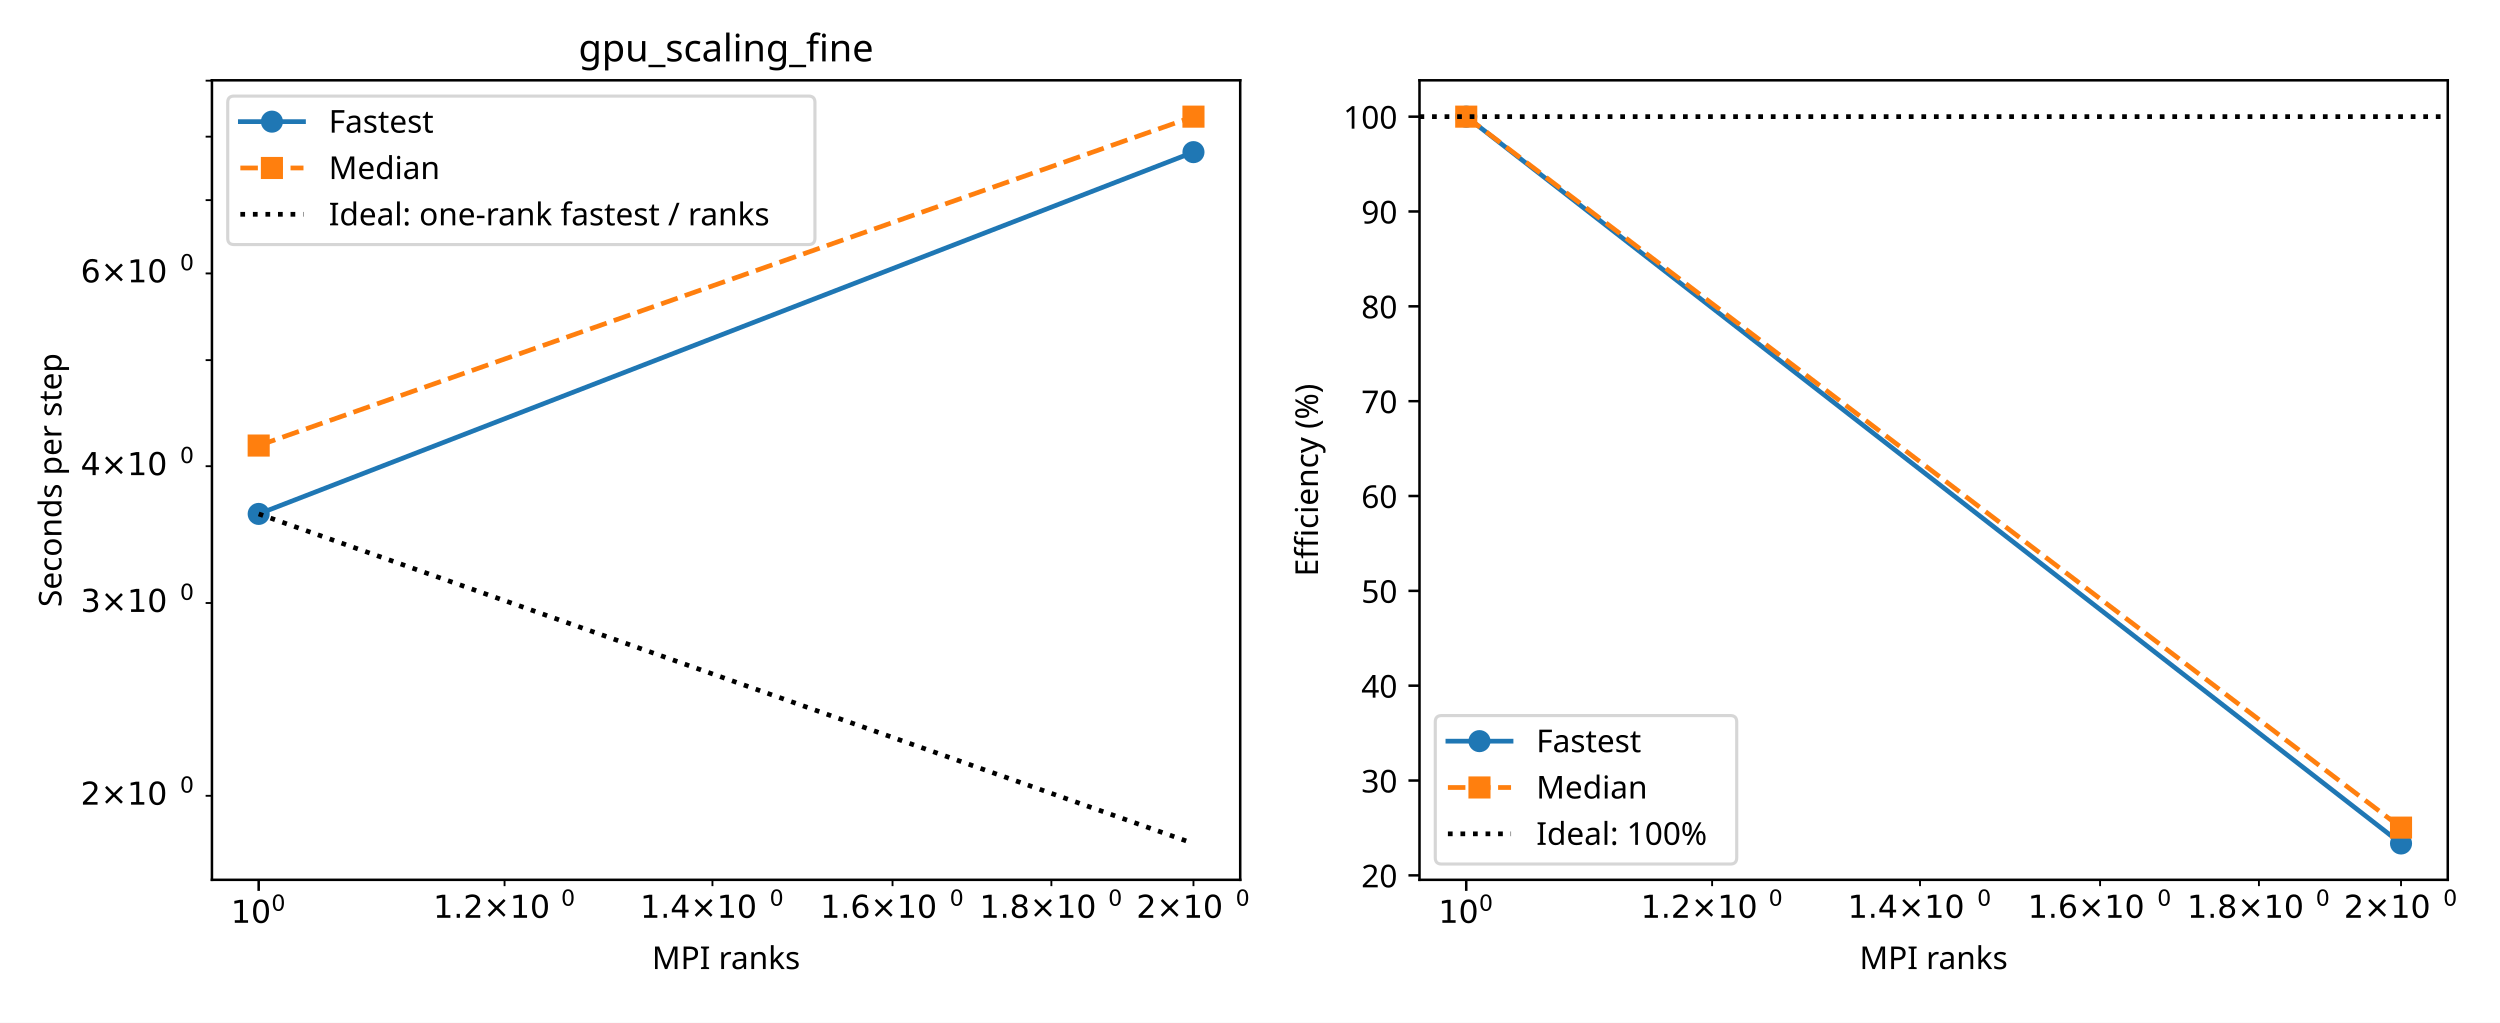
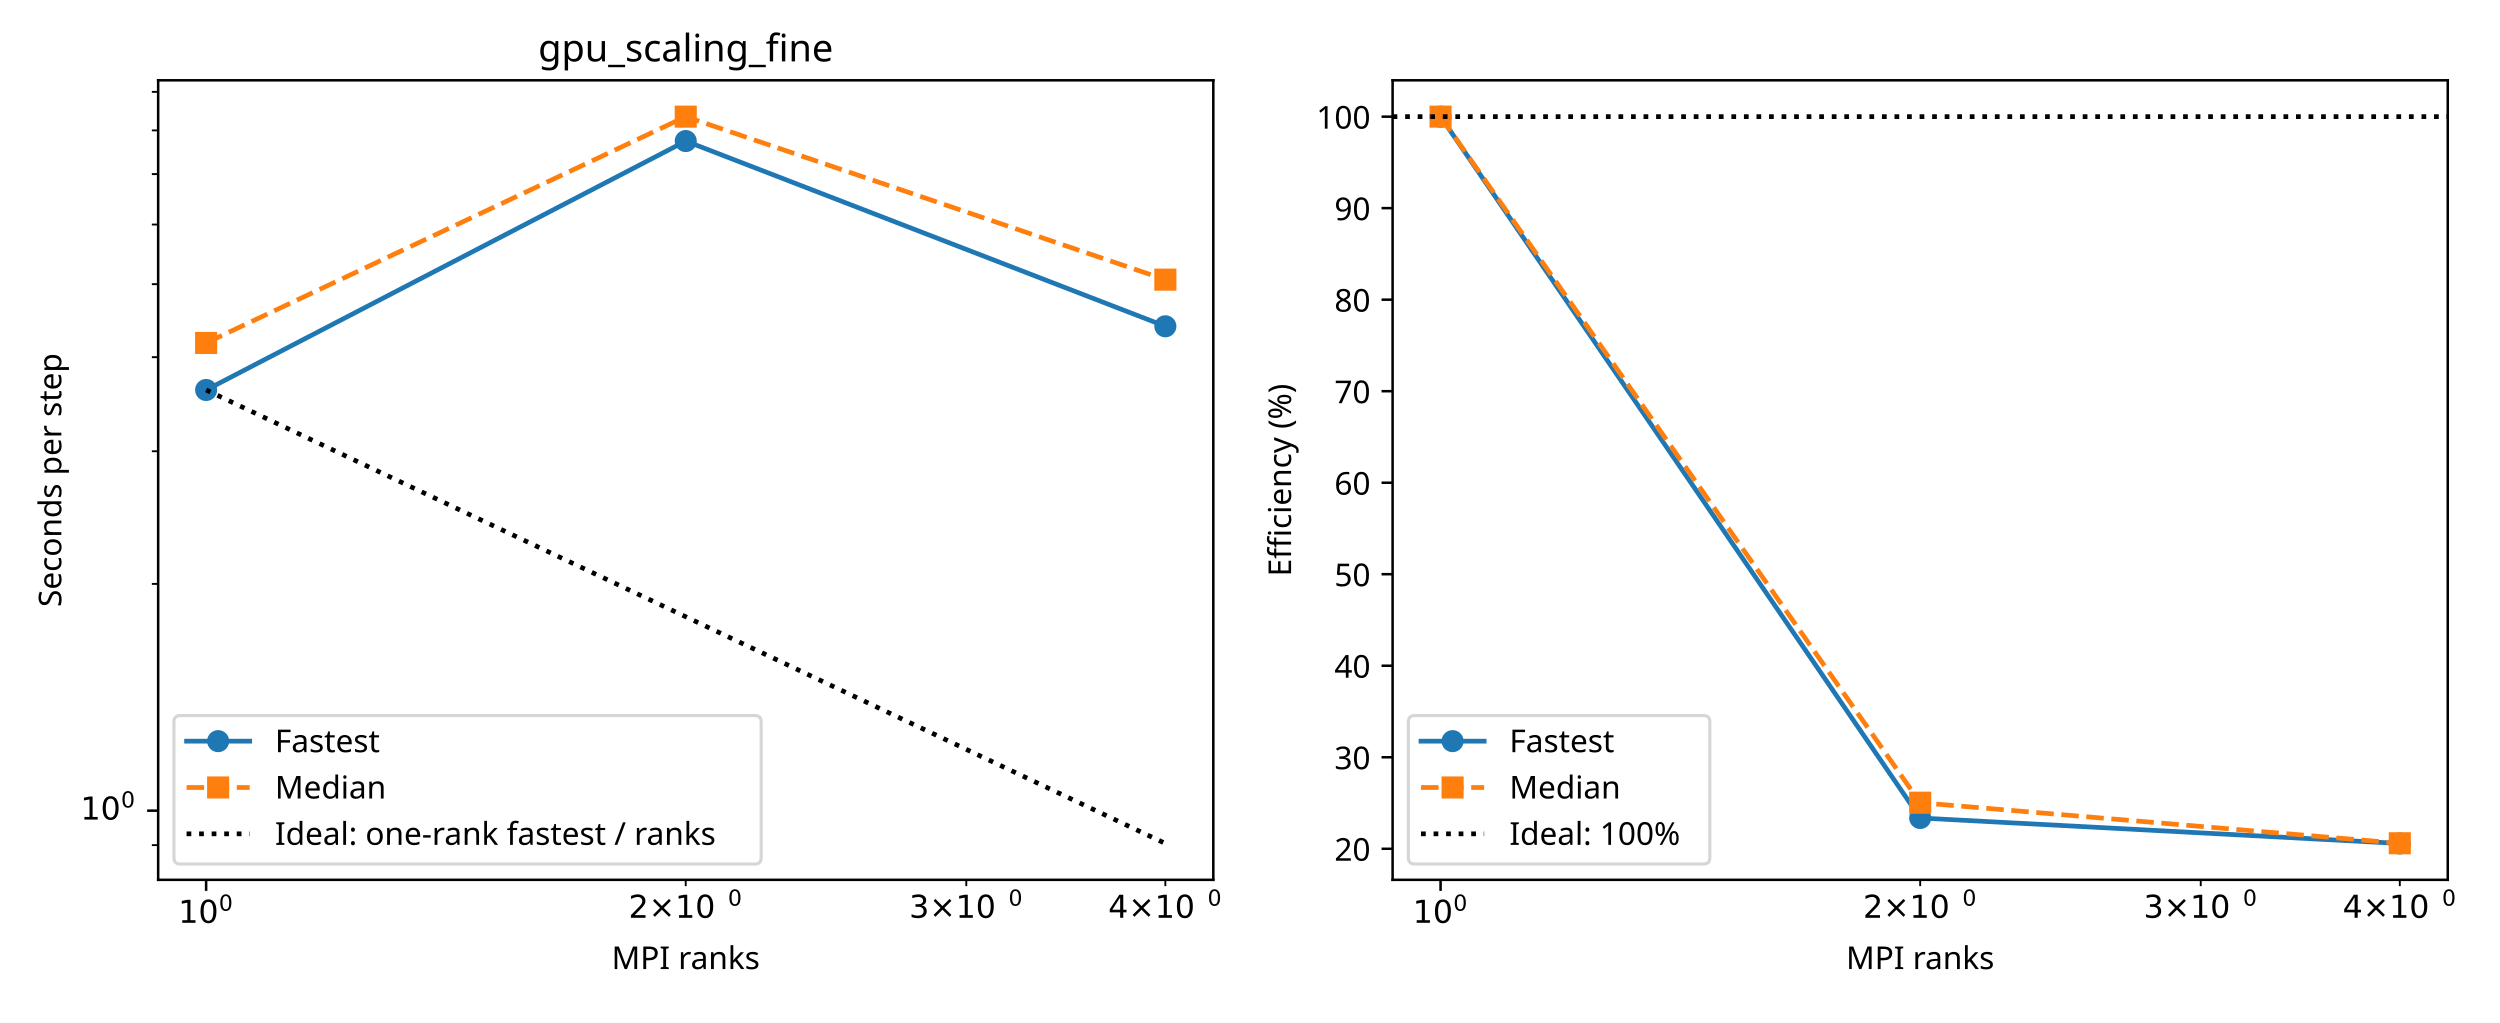
<svg xmlns="http://www.w3.org/2000/svg" xmlns:xlink="http://www.w3.org/1999/xlink" width="792pt" height="324pt" viewBox="0 0 792 324" version="1.1">
  <defs>
    <style type="text/css">*{stroke-linejoin: round; stroke-linecap: butt}</style>
  </defs>
  <g id="figure_1">
    <g id="patch_1">
      <path d="M 0 324 L 792 324 L 792 0 L 0 0 z " style="fill: #ffffff" />
    </g>
    <g id="axes_1">
      <g id="patch_2">
-         <path d="M 67.143 278.728 L 392.897 278.728 L 392.897 25.44 L 67.143 25.44 z " style="fill: #ffffff" />
+         <path d="M 50.105 278.728 L 384.378 278.728 L 384.378 25.44 L 50.105 25.44 z " style="fill: #ffffff" />
      </g>
      <g id="matplotlib.axis_1">
        <g id="xtick_1">
          <g id="line2d_1">
            <defs>
              <path id="m915a4b6a7f" d="M 0 0 L 0 3.5 " style="stroke: #000000; stroke-width: 0.8" />
            </defs>
            <g>
-               <use xlink:href="#m915a4b6a7f" x="81.95" y="278.728" style="stroke: #000000; stroke-width: 0.8" />
+               <use xlink:href="#m915a4b6a7f" x="65.299" y="278.728" style="stroke: #000000; stroke-width: 0.8" />
            </g>
          </g>
          <g id="text_1">
-             <g transform="translate(73.14961 293.3264)">
+             <g transform="translate(56.49943 293.3264)">
              <text>
                <tspan style="font: 10px 'DejaVu Sans'" x="0 6.362" y="-0.977">10</tspan>
                <tspan style="font: 7px 'DejaVu Sans'" x="12.82" y="-4.805">0</tspan>
              </text>
            </g>
          </g>
        </g>
        <g id="xtick_2">
          <g id="line2d_2">
            <defs>
              <path id="m72433dea88" d="M 0 0 L 0 2 " style="stroke: #000000; stroke-width: 0.6" />
            </defs>
            <g>
-               <use xlink:href="#m72433dea88" x="159.845" y="278.728" style="stroke: #000000; stroke-width: 0.6" />
+               <use xlink:href="#m72433dea88" x="217.242" y="278.728" style="stroke: #000000; stroke-width: 0.6" />
            </g>
          </g>
          <g id="text_2">
-             <g transform="translate(137.2447 291.7264)">
-               <text>
-                 <tspan style="font: 10px 'DejaVu Sans'" x="0 6.362 9.041 17.352 27.679 34.041" y="-0.977">1.2×10</tspan>
-                 <tspan style="font: 7px 'DejaVu Sans'" x="40.499" y="-4.805">0</tspan>
+             <g transform="translate(199.1417 291.7264)">
+               <text>
+                 <tspan style="font: 10px 'DejaVu Sans'" x="0 8.311 18.638 25" y="-0.977">2×10</tspan>
+                 <tspan style="font: 7px 'DejaVu Sans'" x="31.458" y="-4.805">0</tspan>
              </text>
            </g>
          </g>
        </g>
        <g id="xtick_3">
          <g id="line2d_3">
            <g>
-               <use xlink:href="#m72433dea88" x="225.704" y="278.728" style="stroke: #000000; stroke-width: 0.6" />
+               <use xlink:href="#m72433dea88" x="306.122" y="278.728" style="stroke: #000000; stroke-width: 0.6" />
            </g>
          </g>
          <g id="text_3">
-             <g transform="translate(202.804 291.7264)">
-               <text>
-                 <tspan style="font: 10px 'DejaVu Sans'" x="0 6.362 9.541 17.852 28.179 34.541" y="-0.977">1.4×10</tspan>
-                 <tspan style="font: 7px 'DejaVu Sans'" x="40.999" y="-4.805">0</tspan>
+             <g transform="translate(288.0222 291.7264)">
+               <text>
+                 <tspan style="font: 10px 'DejaVu Sans'" x="0 8.311 18.638 25" y="-0.977">3×10</tspan>
+                 <tspan style="font: 7px 'DejaVu Sans'" x="31.458" y="-4.805">0</tspan>
              </text>
            </g>
          </g>
        </g>
        <g id="xtick_4">
          <g id="line2d_4">
            <g>
-               <use xlink:href="#m72433dea88" x="282.754" y="278.728" style="stroke: #000000; stroke-width: 0.6" />
+               <use xlink:href="#m72433dea88" x="369.184" y="278.728" style="stroke: #000000; stroke-width: 0.6" />
            </g>
          </g>
          <g id="text_4">
-             <g transform="translate(259.854 291.7264)">
-               <text>
-                 <tspan style="font: 10px 'DejaVu Sans'" x="0 6.362 9.541 17.852 28.179 34.541" y="-0.977">1.6×10</tspan>
-                 <tspan style="font: 7px 'DejaVu Sans'" x="40.999" y="-4.805">0</tspan>
-               </text>
-             </g>
-           </g>
-         </g>
-         <g id="xtick_5">
-           <g id="line2d_5">
-             <g>
-               <use xlink:href="#m72433dea88" x="333.076" y="278.728" style="stroke: #000000; stroke-width: 0.6" />
-             </g>
-           </g>
-           <g id="text_5">
-             <g transform="translate(310.3256 291.7264)">
-               <text>
-                 <tspan style="font: 10px 'DejaVu Sans'" x="0 6.362 9.291 17.602 27.929 34.291" y="-0.977">1.8×10</tspan>
-                 <tspan style="font: 7px 'DejaVu Sans'" x="40.749" y="-4.805">0</tspan>
-               </text>
-             </g>
-           </g>
-         </g>
-         <g id="xtick_6">
-           <g id="line2d_6">
-             <g>
-               <use xlink:href="#m72433dea88" x="378.09" y="278.728" style="stroke: #000000; stroke-width: 0.6" />
-             </g>
-           </g>
-           <g id="text_6">
-             <g transform="translate(359.9898 291.7264)">
-               <text>
-                 <tspan style="font: 10px 'DejaVu Sans'" x="0 8.311 18.638 25" y="-0.977">2×10</tspan>
-                 <tspan style="font: 7px 'DejaVu Sans'" x="31.458" y="-4.805">0</tspan>
-               </text>
-             </g>
-           </g>
-         </g>
-         <g id="text_7">
-           <text style="font: 10px 'sans-serif'; text-anchor: middle" x="230.02" y="307.005" transform="rotate(-0, 230.0197, 307.0046)">MPI ranks</text>
+             <g transform="translate(351.0839 291.7264)">
+               <text>
+                 <tspan style="font: 10px 'DejaVu Sans'" x="0 8.311 18.638 25" y="-0.977">4×10</tspan>
+                 <tspan style="font: 7px 'DejaVu Sans'" x="31.458" y="-4.805">0</tspan>
+               </text>
+             </g>
+           </g>
+         </g>
+         <g id="text_5">
+           <text style="font: 10px 'sans-serif'; text-anchor: middle" x="217.242" y="307.005" transform="rotate(-0, 217.2417, 307.0046)">MPI ranks</text>
        </g>
      </g>
      <g id="matplotlib.axis_2">
        <g id="ytick_1">
-           <g id="line2d_7">
+           <g id="line2d_5">
+             <defs>
+               <path id="mc665064905" d="M 0 0 L -3.5 0 " style="stroke: #000000; stroke-width: 0.8" />
+             </defs>
+             <g>
+               <use xlink:href="#mc665064905" x="50.105" y="256.817" style="stroke: #000000; stroke-width: 0.8" />
+             </g>
+           </g>
+           <g id="text_6">
+             <g transform="translate(25.50521 260.6166)">
+               <text>
+                 <tspan style="font: 10px 'DejaVu Sans'" x="0 6.362" y="-0.977">10</tspan>
+                 <tspan style="font: 7px 'DejaVu Sans'" x="12.82" y="-4.805">0</tspan>
+               </text>
+             </g>
+           </g>
+         </g>
+         <g id="ytick_2">
+           <g id="line2d_6">
            <defs>
              <path id="m3884b080c1" d="M 0 0 L -2 0 " style="stroke: #000000; stroke-width: 0.6" />
            </defs>
            <g>
-               <use xlink:href="#m3884b080c1" x="67.143" y="252.103" style="stroke: #000000; stroke-width: 0.6" />
-             </g>
-           </g>
-           <g id="text_8">
-             <g transform="translate(25.5426 255.9021)">
-               <text>
-                 <tspan style="font: 10px 'DejaVu Sans'" x="0 8.311 18.638 25" y="-0.977">2×10</tspan>
-                 <tspan style="font: 7px 'DejaVu Sans'" x="31.458" y="-4.805">0</tspan>
-               </text>
-             </g>
-           </g>
-         </g>
-         <g id="ytick_2">
+               <use xlink:href="#m3884b080c1" x="50.105" y="267.736" style="stroke: #000000; stroke-width: 0.6" />
+             </g>
+           </g>
+         </g>
+         <g id="ytick_3">
+           <g id="line2d_7">
+             <g>
+               <use xlink:href="#m3884b080c1" x="50.105" y="184.983" style="stroke: #000000; stroke-width: 0.6" />
+             </g>
+           </g>
+         </g>
+         <g id="ytick_4">
          <g id="line2d_8">
            <g>
-               <use xlink:href="#m3884b080c1" x="67.143" y="191.03" style="stroke: #000000; stroke-width: 0.6" />
-             </g>
-           </g>
-           <g id="text_9">
-             <g transform="translate(25.5426 194.8288)">
-               <text>
-                 <tspan style="font: 10px 'DejaVu Sans'" x="0 8.311 18.638 25" y="-0.977">3×10</tspan>
-                 <tspan style="font: 7px 'DejaVu Sans'" x="31.458" y="-4.805">0</tspan>
-               </text>
-             </g>
-           </g>
-         </g>
-         <g id="ytick_3">
+               <use xlink:href="#m3884b080c1" x="50.105" y="142.963" style="stroke: #000000; stroke-width: 0.6" />
+             </g>
+           </g>
+         </g>
+         <g id="ytick_5">
          <g id="line2d_9">
            <g>
-               <use xlink:href="#m3884b080c1" x="67.143" y="147.697" style="stroke: #000000; stroke-width: 0.6" />
-             </g>
-           </g>
-           <g id="text_10">
-             <g transform="translate(25.5426 151.4965)">
-               <text>
-                 <tspan style="font: 10px 'DejaVu Sans'" x="0 8.311 18.638 25" y="-0.977">4×10</tspan>
-                 <tspan style="font: 7px 'DejaVu Sans'" x="31.458" y="-4.805">0</tspan>
-               </text>
-             </g>
-           </g>
-         </g>
-         <g id="ytick_4">
+               <use xlink:href="#m3884b080c1" x="50.105" y="113.149" style="stroke: #000000; stroke-width: 0.6" />
+             </g>
+           </g>
+         </g>
+         <g id="ytick_6">
          <g id="line2d_10">
            <g>
-               <use xlink:href="#m3884b080c1" x="67.143" y="114.086" style="stroke: #000000; stroke-width: 0.6" />
-             </g>
-           </g>
-         </g>
-         <g id="ytick_5">
+               <use xlink:href="#m3884b080c1" x="50.105" y="90.023" style="stroke: #000000; stroke-width: 0.6" />
+             </g>
+           </g>
+         </g>
+         <g id="ytick_7">
          <g id="line2d_11">
            <g>
-               <use xlink:href="#m3884b080c1" x="67.143" y="86.624" style="stroke: #000000; stroke-width: 0.6" />
-             </g>
-           </g>
-           <g id="text_11">
-             <g transform="translate(25.5426 90.4232)">
-               <text>
-                 <tspan style="font: 10px 'DejaVu Sans'" x="0 8.311 18.638 25" y="-0.977">6×10</tspan>
-                 <tspan style="font: 7px 'DejaVu Sans'" x="31.458" y="-4.805">0</tspan>
-               </text>
-             </g>
-           </g>
-         </g>
-         <g id="ytick_6">
+               <use xlink:href="#m3884b080c1" x="50.105" y="71.128" style="stroke: #000000; stroke-width: 0.6" />
+             </g>
+           </g>
+         </g>
+         <g id="ytick_8">
          <g id="line2d_12">
            <g>
-               <use xlink:href="#m3884b080c1" x="67.143" y="63.405" style="stroke: #000000; stroke-width: 0.6" />
-             </g>
-           </g>
-         </g>
-         <g id="ytick_7">
+               <use xlink:href="#m3884b080c1" x="50.105" y="55.153" style="stroke: #000000; stroke-width: 0.6" />
+             </g>
+           </g>
+         </g>
+         <g id="ytick_9">
          <g id="line2d_13">
            <g>
-               <use xlink:href="#m3884b080c1" x="67.143" y="43.292" style="stroke: #000000; stroke-width: 0.6" />
-             </g>
-           </g>
-         </g>
-         <g id="ytick_8">
+               <use xlink:href="#m3884b080c1" x="50.105" y="41.314" style="stroke: #000000; stroke-width: 0.6" />
+             </g>
+           </g>
+         </g>
+         <g id="ytick_10">
          <g id="line2d_14">
            <g>
-               <use xlink:href="#m3884b080c1" x="67.143" y="25.551" style="stroke: #000000; stroke-width: 0.6" />
-             </g>
-           </g>
-         </g>
-         <g id="text_12">
-           <text style="font: 10px 'sans-serif'; text-anchor: middle" x="19.463" y="152.084" transform="rotate(-90, 19.46291, 152.084)">Seconds per step</text>
+               <use xlink:href="#m3884b080c1" x="50.105" y="29.108" style="stroke: #000000; stroke-width: 0.6" />
+             </g>
+           </g>
+         </g>
+         <g id="text_7">
+           <text style="font: 10px 'sans-serif'; text-anchor: middle" x="19.426" y="152.084" transform="rotate(-90, 19.42552, 152.084)">Seconds per step</text>
        </g>
      </g>
      <g id="line2d_15">
-         <path d="M 81.95 162.809 L 378.09 48.196 " clip-path="url(#p1c7f8f2075)" style="fill: none; stroke: #1f77b4; stroke-width: 1.5; stroke-linecap: square" />
+         <path d="M 65.299 123.546 L 217.242 44.688 L 369.184 103.369 " clip-path="url(#p8942ccc926)" style="fill: none; stroke: #1f77b4; stroke-width: 1.5; stroke-linecap: square" />
        <defs>
          <path id="mfb15104b4f" d="M 0 3 C 0.796 3 1.559 2.684 2.121 2.121 C 2.684 1.559 3 0.796 3 0 C 3 -0.796 2.684 -1.559 2.121 -2.121 C 1.559 -2.684 0.796 -3 0 -3 C -0.796 -3 -1.559 -2.684 -2.121 -2.121 C -2.684 -1.559 -3 -0.796 -3 0 C -3 0.796 -2.684 1.559 -2.121 2.121 C -1.559 2.684 -0.796 3 0 3 z " style="stroke: #1f77b4" />
        </defs>
-         <g clip-path="url(#p1c7f8f2075)">
-           <use xlink:href="#mfb15104b4f" x="81.95" y="162.809" style="fill: #1f77b4; stroke: #1f77b4" />
-           <use xlink:href="#mfb15104b4f" x="378.09" y="48.196" style="fill: #1f77b4; stroke: #1f77b4" />
+         <g clip-path="url(#p8942ccc926)">
+           <use xlink:href="#mfb15104b4f" x="65.299" y="123.546" style="fill: #1f77b4; stroke: #1f77b4" />
+           <use xlink:href="#mfb15104b4f" x="217.242" y="44.688" style="fill: #1f77b4; stroke: #1f77b4" />
+           <use xlink:href="#mfb15104b4f" x="369.184" y="103.369" style="fill: #1f77b4; stroke: #1f77b4" />
        </g>
      </g>
      <g id="line2d_16">
-         <path d="M 81.95 141.15 L 378.09 36.953 " clip-path="url(#p1c7f8f2075)" style="fill: none; stroke-dasharray: 5.55,2.4; stroke-dashoffset: 0; stroke: #ff7f0e; stroke-width: 1.5" />
+         <path d="M 65.299 108.644 L 217.242 36.953 L 369.184 88.587 " clip-path="url(#p8942ccc926)" style="fill: none; stroke-dasharray: 5.55,2.4; stroke-dashoffset: 0; stroke: #ff7f0e; stroke-width: 1.5" />
        <defs>
          <path id="m5a906554f0" d="M -3 3 L 3 3 L 3 -3 L -3 -3 z " style="stroke: #ff7f0e; stroke-linejoin: miter" />
        </defs>
-         <g clip-path="url(#p1c7f8f2075)">
-           <use xlink:href="#m5a906554f0" x="81.95" y="141.15" style="fill: #ff7f0e; stroke: #ff7f0e; stroke-linejoin: miter" />
-           <use xlink:href="#m5a906554f0" x="378.09" y="36.953" style="fill: #ff7f0e; stroke: #ff7f0e; stroke-linejoin: miter" />
+         <g clip-path="url(#p8942ccc926)">
+           <use xlink:href="#m5a906554f0" x="65.299" y="108.644" style="fill: #ff7f0e; stroke: #ff7f0e; stroke-linejoin: miter" />
+           <use xlink:href="#m5a906554f0" x="217.242" y="36.953" style="fill: #ff7f0e; stroke: #ff7f0e; stroke-linejoin: miter" />
+           <use xlink:href="#m5a906554f0" x="369.184" y="88.587" style="fill: #ff7f0e; stroke: #ff7f0e; stroke-linejoin: miter" />
        </g>
      </g>
      <g id="line2d_17">
-         <path d="M 81.95 162.809 L 378.09 267.215 " clip-path="url(#p1c7f8f2075)" style="fill: none; stroke-dasharray: 1.5,2.475; stroke-dashoffset: 0; stroke: #000000; stroke-width: 1.5" />
+         <path d="M 65.299 123.546 L 217.242 195.381 L 369.184 267.215 " clip-path="url(#p8942ccc926)" style="fill: none; stroke-dasharray: 1.5,2.475; stroke-dashoffset: 0; stroke: #000000; stroke-width: 1.5" />
      </g>
      <g id="patch_3">
-         <path d="M 67.143 278.728 L 67.143 25.44 " style="fill: none; stroke: #000000; stroke-width: 0.8; stroke-linejoin: miter; stroke-linecap: square" />
+         <path d="M 50.105 278.728 L 50.105 25.44 " style="fill: none; stroke: #000000; stroke-width: 0.8; stroke-linejoin: miter; stroke-linecap: square" />
      </g>
      <g id="patch_4">
-         <path d="M 392.897 278.728 L 392.897 25.44 " style="fill: none; stroke: #000000; stroke-width: 0.8; stroke-linejoin: miter; stroke-linecap: square" />
+         <path d="M 384.378 278.728 L 384.378 25.44 " style="fill: none; stroke: #000000; stroke-width: 0.8; stroke-linejoin: miter; stroke-linecap: square" />
      </g>
      <g id="patch_5">
-         <path d="M 67.143 278.728 L 392.897 278.728 " style="fill: none; stroke: #000000; stroke-width: 0.8; stroke-linejoin: miter; stroke-linecap: square" />
+         <path d="M 50.105 278.728 L 384.378 278.728 " style="fill: none; stroke: #000000; stroke-width: 0.8; stroke-linejoin: miter; stroke-linecap: square" />
      </g>
      <g id="patch_6">
-         <path d="M 67.143 25.44 L 392.897 25.44 " style="fill: none; stroke: #000000; stroke-width: 0.8; stroke-linejoin: miter; stroke-linecap: square" />
-       </g>
-       <g id="text_13">
-         <text style="font: 12px 'sans-serif'; text-anchor: middle" x="230.02" y="19.44" transform="rotate(-0, 230.0197, 19.44)">gpu_scaling_fine</text>
+         <path d="M 50.105 25.44 L 384.378 25.44 " style="fill: none; stroke: #000000; stroke-width: 0.8; stroke-linejoin: miter; stroke-linecap: square" />
+       </g>
+       <g id="text_8">
+         <text style="font: 12px 'sans-serif'; text-anchor: middle" x="217.242" y="19.44" transform="rotate(-0, 217.2417, 19.44)">gpu_scaling_fine</text>
      </g>
      <g id="legend_1">
        <g id="patch_7">
-           <path d="M 74.143 77.474 L 256.172 77.474 Q 258.172 77.474 258.172 75.474 L 258.172 32.44 Q 258.172 30.44 256.172 30.44 L 74.143 30.44 Q 72.143 30.44 72.143 32.44 L 72.143 75.474 Q 72.143 77.474 74.143 77.474 z " style="fill: #ffffff; opacity: 0.8; stroke: #cccccc; stroke-linejoin: miter" />
+           <path d="M 57.105 273.728 L 239.135 273.728 Q 241.135 273.728 241.135 271.728 L 241.135 228.694 Q 241.135 226.694 239.135 226.694 L 57.105 226.694 Q 55.105 226.694 55.105 228.694 L 55.105 271.728 Q 55.105 273.728 57.105 273.728 z " style="fill: #ffffff; opacity: 0.8; stroke: #cccccc; stroke-linejoin: miter" />
        </g>
        <g id="line2d_18">
-           <path d="M 76.143 38.538 L 86.143 38.538 L 96.143 38.538 " style="fill: none; stroke: #1f77b4; stroke-width: 1.5; stroke-linecap: square" />
+           <path d="M 59.105 234.792 L 69.105 234.792 L 79.105 234.792 " style="fill: none; stroke: #1f77b4; stroke-width: 1.5; stroke-linecap: square" />
          <g>
-             <use xlink:href="#mfb15104b4f" x="86.143" y="38.538" style="fill: #1f77b4; stroke: #1f77b4" />
-           </g>
-         </g>
-         <g id="text_14">
-           <text style="font: 10px 'sans-serif'; text-anchor: start" x="104.143" y="42.038" transform="rotate(-0, 104.1426, 42.03844)">Fastest</text>
+             <use xlink:href="#mfb15104b4f" x="69.105" y="234.792" style="fill: #1f77b4; stroke: #1f77b4" />
+           </g>
+         </g>
+         <g id="text_9">
+           <text style="font: 10px 'sans-serif'; text-anchor: start" x="87.105" y="238.292" transform="rotate(-0, 87.10521, 238.2921)">Fastest</text>
        </g>
        <g id="line2d_19">
-           <path d="M 76.143 53.217 L 86.143 53.217 L 96.143 53.217 " style="fill: none; stroke-dasharray: 5.55,2.4; stroke-dashoffset: 0; stroke: #ff7f0e; stroke-width: 1.5" />
+           <path d="M 59.105 249.47 L 69.105 249.47 L 79.105 249.47 " style="fill: none; stroke-dasharray: 5.55,2.4; stroke-dashoffset: 0; stroke: #ff7f0e; stroke-width: 1.5" />
          <g>
-             <use xlink:href="#m5a906554f0" x="86.143" y="53.217" style="fill: #ff7f0e; stroke: #ff7f0e; stroke-linejoin: miter" />
-           </g>
-         </g>
-         <g id="text_15">
-           <text style="font: 10px 'sans-serif'; text-anchor: start" x="104.143" y="56.717" transform="rotate(-0, 104.1426, 56.71656)">Median</text>
+             <use xlink:href="#m5a906554f0" x="69.105" y="249.47" style="fill: #ff7f0e; stroke: #ff7f0e; stroke-linejoin: miter" />
+           </g>
+         </g>
+         <g id="text_10">
+           <text style="font: 10px 'sans-serif'; text-anchor: start" x="87.105" y="252.97" transform="rotate(-0, 87.10521, 252.9702)">Median</text>
        </g>
        <g id="line2d_20">
-           <path d="M 76.143 67.895 L 86.143 67.895 L 96.143 67.895 " style="fill: none; stroke-dasharray: 1.5,2.475; stroke-dashoffset: 0; stroke: #000000; stroke-width: 1.5" />
-         </g>
-         <g id="text_16">
-           <text style="font: 10px 'sans-serif'; text-anchor: start" x="104.143" y="71.395" transform="rotate(-0, 104.1426, 71.39469)">Ideal: one-rank fastest / ranks</text>
+           <path d="M 59.105 264.148 L 69.105 264.148 L 79.105 264.148 " style="fill: none; stroke-dasharray: 1.5,2.475; stroke-dashoffset: 0; stroke: #000000; stroke-width: 1.5" />
+         </g>
+         <g id="text_11">
+           <text style="font: 10px 'sans-serif'; text-anchor: start" x="87.105" y="267.648" transform="rotate(-0, 87.10521, 267.6483)">Ideal: one-rank fastest / ranks</text>
        </g>
      </g>
    </g>
    <g id="axes_2">
      <g id="patch_8">
-         <path d="M 449.696 278.728 L 775.451 278.728 L 775.451 25.44 L 449.696 25.44 z " style="fill: #ffffff" />
+         <path d="M 441.178 278.728 L 775.451 278.728 L 775.451 25.44 L 441.178 25.44 z " style="fill: #ffffff" />
      </g>
      <g id="matplotlib.axis_3">
-         <g id="xtick_7">
+         <g id="xtick_5">
          <g id="line2d_21">
            <g>
-               <use xlink:href="#m915a4b6a7f" x="464.503" y="278.728" style="stroke: #000000; stroke-width: 0.8" />
-             </g>
-           </g>
-           <g id="text_17">
-             <g transform="translate(455.7033 293.3264)">
+               <use xlink:href="#m915a4b6a7f" x="456.372" y="278.728" style="stroke: #000000; stroke-width: 0.8" />
+             </g>
+           </g>
+           <g id="text_12">
+             <g transform="translate(447.5718 293.3264)">
              <text>
                <tspan style="font: 10px 'DejaVu Sans'" x="0 6.362" y="-0.977">10</tspan>
                <tspan style="font: 7px 'DejaVu Sans'" x="12.82" y="-4.805">0</tspan>
              </text>
            </g>
          </g>
        </g>
+         <g id="xtick_6">
+           <g id="line2d_22">
+             <g>
+               <use xlink:href="#m72433dea88" x="608.314" y="278.728" style="stroke: #000000; stroke-width: 0.6" />
+             </g>
+           </g>
+           <g id="text_13">
+             <g transform="translate(590.2141 291.7264)">
+               <text>
+                 <tspan style="font: 10px 'DejaVu Sans'" x="0 8.311 18.638 25" y="-0.977">2×10</tspan>
+                 <tspan style="font: 7px 'DejaVu Sans'" x="31.458" y="-4.805">0</tspan>
+               </text>
+             </g>
+           </g>
+         </g>
+         <g id="xtick_7">
+           <g id="line2d_23">
+             <g>
+               <use xlink:href="#m72433dea88" x="697.195" y="278.728" style="stroke: #000000; stroke-width: 0.6" />
+             </g>
+           </g>
+           <g id="text_14">
+             <g transform="translate(679.0946 291.7264)">
+               <text>
+                 <tspan style="font: 10px 'DejaVu Sans'" x="0 8.311 18.638 25" y="-0.977">3×10</tspan>
+                 <tspan style="font: 7px 'DejaVu Sans'" x="31.458" y="-4.805">0</tspan>
+               </text>
+             </g>
+           </g>
+         </g>
        <g id="xtick_8">
-           <g id="line2d_22">
-             <g>
-               <use xlink:href="#m72433dea88" x="542.398" y="278.728" style="stroke: #000000; stroke-width: 0.6" />
+           <g id="line2d_24">
+             <g>
+               <use xlink:href="#m72433dea88" x="760.256" y="278.728" style="stroke: #000000; stroke-width: 0.6" />
+             </g>
+           </g>
+           <g id="text_15">
+             <g transform="translate(742.1563 291.7264)">
+               <text>
+                 <tspan style="font: 10px 'DejaVu Sans'" x="0 8.311 18.638 25" y="-0.977">4×10</tspan>
+                 <tspan style="font: 7px 'DejaVu Sans'" x="31.458" y="-4.805">0</tspan>
+               </text>
+             </g>
+           </g>
+         </g>
+         <g id="text_16">
+           <text style="font: 10px 'sans-serif'; text-anchor: middle" x="608.314" y="307.005" transform="rotate(-0, 608.3141, 307.0046)">MPI ranks</text>
+         </g>
+       </g>
+       <g id="matplotlib.axis_4">
+         <g id="ytick_11">
+           <g id="line2d_25">
+             <g>
+               <use xlink:href="#mc665064905" x="441.178" y="268.888" style="stroke: #000000; stroke-width: 0.8" />
+             </g>
+           </g>
+           <g id="text_17">
+             <text style="font: 10px 'sans-serif'; text-anchor: end" x="434.178" y="272.687" transform="rotate(-0, 434.1776, 272.6872)">20</text>
+           </g>
+         </g>
+         <g id="ytick_12">
+           <g id="line2d_26">
+             <g>
+               <use xlink:href="#mc665064905" x="441.178" y="239.896" style="stroke: #000000; stroke-width: 0.8" />
            </g>
          </g>
          <g id="text_18">
-             <g transform="translate(519.7984 291.7264)">
-               <text>
-                 <tspan style="font: 10px 'DejaVu Sans'" x="0 6.362 9.041 17.352 27.679 34.041" y="-0.977">1.2×10</tspan>
-                 <tspan style="font: 7px 'DejaVu Sans'" x="40.499" y="-4.805">0</tspan>
-               </text>
-             </g>
-           </g>
-         </g>
-         <g id="xtick_9">
-           <g id="line2d_23">
-             <g>
-               <use xlink:href="#m72433dea88" x="608.258" y="278.728" style="stroke: #000000; stroke-width: 0.6" />
+             <text style="font: 10px 'sans-serif'; text-anchor: end" x="434.178" y="243.695" transform="rotate(-0, 434.1776, 243.6953)">30</text>
+           </g>
+         </g>
+         <g id="ytick_13">
+           <g id="line2d_27">
+             <g>
+               <use xlink:href="#mc665064905" x="441.178" y="210.904" style="stroke: #000000; stroke-width: 0.8" />
            </g>
          </g>
          <g id="text_19">
-             <g transform="translate(585.3577 291.7264)">
-               <text>
-                 <tspan style="font: 10px 'DejaVu Sans'" x="0 6.362 9.541 17.852 28.179 34.541" y="-0.977">1.4×10</tspan>
-                 <tspan style="font: 7px 'DejaVu Sans'" x="40.999" y="-4.805">0</tspan>
-               </text>
-             </g>
-           </g>
-         </g>
-         <g id="xtick_10">
-           <g id="line2d_24">
-             <g>
-               <use xlink:href="#m72433dea88" x="665.308" y="278.728" style="stroke: #000000; stroke-width: 0.6" />
+             <text style="font: 10px 'sans-serif'; text-anchor: end" x="434.178" y="214.703" transform="rotate(-0, 434.1776, 214.7035)">40</text>
+           </g>
+         </g>
+         <g id="ytick_14">
+           <g id="line2d_28">
+             <g>
+               <use xlink:href="#mc665064905" x="441.178" y="181.912" style="stroke: #000000; stroke-width: 0.8" />
            </g>
          </g>
          <g id="text_20">
-             <g transform="translate(642.4077 291.7264)">
-               <text>
-                 <tspan style="font: 10px 'DejaVu Sans'" x="0 6.362 9.541 17.852 28.179 34.541" y="-0.977">1.6×10</tspan>
-                 <tspan style="font: 7px 'DejaVu Sans'" x="40.999" y="-4.805">0</tspan>
-               </text>
-             </g>
-           </g>
-         </g>
-         <g id="xtick_11">
-           <g id="line2d_25">
-             <g>
-               <use xlink:href="#m72433dea88" x="715.629" y="278.728" style="stroke: #000000; stroke-width: 0.6" />
+             <text style="font: 10px 'sans-serif'; text-anchor: end" x="434.178" y="185.712" transform="rotate(-0, 434.1776, 185.7116)">50</text>
+           </g>
+         </g>
+         <g id="ytick_15">
+           <g id="line2d_29">
+             <g>
+               <use xlink:href="#mc665064905" x="441.178" y="152.921" style="stroke: #000000; stroke-width: 0.8" />
            </g>
          </g>
          <g id="text_21">
-             <g transform="translate(692.8793 291.7264)">
-               <text>
-                 <tspan style="font: 10px 'DejaVu Sans'" x="0 6.362 9.291 17.602 27.929 34.291" y="-0.977">1.8×10</tspan>
-                 <tspan style="font: 7px 'DejaVu Sans'" x="40.749" y="-4.805">0</tspan>
-               </text>
-             </g>
-           </g>
-         </g>
-         <g id="xtick_12">
-           <g id="line2d_26">
-             <g>
-               <use xlink:href="#m72433dea88" x="760.644" y="278.728" style="stroke: #000000; stroke-width: 0.6" />
+             <text style="font: 10px 'sans-serif'; text-anchor: end" x="434.178" y="156.72" transform="rotate(-0, 434.1776, 156.7197)">60</text>
+           </g>
+         </g>
+         <g id="ytick_16">
+           <g id="line2d_30">
+             <g>
+               <use xlink:href="#mc665064905" x="441.178" y="123.929" style="stroke: #000000; stroke-width: 0.8" />
            </g>
          </g>
          <g id="text_22">
-             <g transform="translate(742.5435 291.7264)">
-               <text>
-                 <tspan style="font: 10px 'DejaVu Sans'" x="0 8.311 18.638 25" y="-0.977">2×10</tspan>
-                 <tspan style="font: 7px 'DejaVu Sans'" x="31.458" y="-4.805">0</tspan>
-               </text>
-             </g>
-           </g>
-         </g>
-         <g id="text_23">
-           <text style="font: 10px 'sans-serif'; text-anchor: middle" x="612.573" y="307.005" transform="rotate(-0, 612.5734, 307.0046)">MPI ranks</text>
-         </g>
-       </g>
-       <g id="matplotlib.axis_4">
-         <g id="ytick_9">
-           <g id="line2d_27">
-             <defs>
-               <path id="mc665064905" d="M 0 0 L -3.5 0 " style="stroke: #000000; stroke-width: 0.8" />
-             </defs>
-             <g>
-               <use xlink:href="#mc665064905" x="449.696" y="277.316" style="stroke: #000000; stroke-width: 0.8" />
+             <text style="font: 10px 'sans-serif'; text-anchor: end" x="434.178" y="127.728" transform="rotate(-0, 434.1776, 127.7279)">70</text>
+           </g>
+         </g>
+         <g id="ytick_17">
+           <g id="line2d_31">
+             <g>
+               <use xlink:href="#mc665064905" x="441.178" y="94.937" style="stroke: #000000; stroke-width: 0.8" />
+             </g>
+           </g>
+           <g id="text_23">
+             <text style="font: 10px 'sans-serif'; text-anchor: end" x="434.178" y="98.736" transform="rotate(-0, 434.1776, 98.73603)">80</text>
+           </g>
+         </g>
+         <g id="ytick_18">
+           <g id="line2d_32">
+             <g>
+               <use xlink:href="#mc665064905" x="441.178" y="65.945" style="stroke: #000000; stroke-width: 0.8" />
            </g>
          </g>
          <g id="text_24">
-             <text style="font: 10px 'sans-serif'; text-anchor: end" x="442.696" y="281.115" transform="rotate(-0, 442.6963, 281.1149)">20</text>
-           </g>
-         </g>
-         <g id="ytick_10">
-           <g id="line2d_28">
-             <g>
-               <use xlink:href="#mc665064905" x="449.696" y="247.27" style="stroke: #000000; stroke-width: 0.8" />
+             <text style="font: 10px 'sans-serif'; text-anchor: end" x="434.178" y="69.744" transform="rotate(-0, 434.1776, 69.74417)">90</text>
+           </g>
+         </g>
+         <g id="ytick_19">
+           <g id="line2d_33">
+             <g>
+               <use xlink:href="#mc665064905" x="441.178" y="36.953" style="stroke: #000000; stroke-width: 0.8" />
            </g>
          </g>
          <g id="text_25">
-             <text style="font: 10px 'sans-serif'; text-anchor: end" x="442.696" y="251.07" transform="rotate(-0, 442.6963, 251.0696)">30</text>
-           </g>
-         </g>
-         <g id="ytick_11">
-           <g id="line2d_29">
-             <g>
-               <use xlink:href="#mc665064905" x="449.696" y="217.225" style="stroke: #000000; stroke-width: 0.8" />
-             </g>
-           </g>
-           <g id="text_26">
-             <text style="font: 10px 'sans-serif'; text-anchor: end" x="442.696" y="221.024" transform="rotate(-0, 442.6963, 221.0243)">40</text>
-           </g>
-         </g>
-         <g id="ytick_12">
-           <g id="line2d_30">
-             <g>
-               <use xlink:href="#mc665064905" x="449.696" y="187.18" style="stroke: #000000; stroke-width: 0.8" />
-             </g>
-           </g>
-           <g id="text_27">
-             <text style="font: 10px 'sans-serif'; text-anchor: end" x="442.696" y="190.979" transform="rotate(-0, 442.6963, 190.9789)">50</text>
-           </g>
-         </g>
-         <g id="ytick_13">
-           <g id="line2d_31">
-             <g>
-               <use xlink:href="#mc665064905" x="449.696" y="157.134" style="stroke: #000000; stroke-width: 0.8" />
-             </g>
-           </g>
-           <g id="text_28">
-             <text style="font: 10px 'sans-serif'; text-anchor: end" x="442.696" y="160.934" transform="rotate(-0, 442.6963, 160.9336)">60</text>
-           </g>
-         </g>
-         <g id="ytick_14">
-           <g id="line2d_32">
-             <g>
-               <use xlink:href="#mc665064905" x="449.696" y="127.089" style="stroke: #000000; stroke-width: 0.8" />
-             </g>
-           </g>
-           <g id="text_29">
-             <text style="font: 10px 'sans-serif'; text-anchor: end" x="442.696" y="130.888" transform="rotate(-0, 442.6963, 130.8883)">70</text>
-           </g>
-         </g>
-         <g id="ytick_15">
-           <g id="line2d_33">
-             <g>
-               <use xlink:href="#mc665064905" x="449.696" y="97.044" style="stroke: #000000; stroke-width: 0.8" />
-             </g>
-           </g>
-           <g id="text_30">
-             <text style="font: 10px 'sans-serif'; text-anchor: end" x="442.696" y="100.843" transform="rotate(-0, 442.6963, 100.843)">80</text>
-           </g>
-         </g>
-         <g id="ytick_16">
-           <g id="line2d_34">
-             <g>
-               <use xlink:href="#mc665064905" x="449.696" y="66.998" style="stroke: #000000; stroke-width: 0.8" />
-             </g>
-           </g>
-           <g id="text_31">
-             <text style="font: 10px 'sans-serif'; text-anchor: end" x="442.696" y="70.798" transform="rotate(-0, 442.6963, 70.79763)">90</text>
-           </g>
-         </g>
-         <g id="ytick_17">
-           <g id="line2d_35">
-             <g>
-               <use xlink:href="#mc665064905" x="449.696" y="36.953" style="stroke: #000000; stroke-width: 0.8" />
-             </g>
-           </g>
-           <g id="text_32">
-             <text style="font: 10px 'sans-serif'; text-anchor: end" x="442.696" y="40.752" transform="rotate(-0, 442.6963, 40.75231)">100</text>
-           </g>
-         </g>
-         <g id="text_33">
-           <text style="font: 10px 'sans-serif'; text-anchor: middle" x="417.529" y="152.084" transform="rotate(-90, 417.5291, 152.084)">Efficiency (%)</text>
+             <text style="font: 10px 'sans-serif'; text-anchor: end" x="434.178" y="40.752" transform="rotate(-0, 434.1776, 40.75231)">100</text>
+           </g>
+         </g>
+         <g id="text_26">
+           <text style="font: 10px 'sans-serif'; text-anchor: middle" x="409.01" y="152.084" transform="rotate(-90, 409.0104, 152.084)">Efficiency (%)</text>
+         </g>
+       </g>
+       <g id="line2d_34">
+         <path d="M 456.372 36.953 L 608.314 259.141 L 760.256 267.215 " clip-path="url(#p9d41649ee0)" style="fill: none; stroke: #1f77b4; stroke-width: 1.5; stroke-linecap: square" />
+         <g clip-path="url(#p9d41649ee0)">
+           <use xlink:href="#mfb15104b4f" x="456.372" y="36.953" style="fill: #1f77b4; stroke: #1f77b4" />
+           <use xlink:href="#mfb15104b4f" x="608.314" y="259.141" style="fill: #1f77b4; stroke: #1f77b4" />
+           <use xlink:href="#mfb15104b4f" x="760.256" y="267.215" style="fill: #1f77b4; stroke: #1f77b4" />
+         </g>
+       </g>
+       <g id="line2d_35">
+         <path d="M 456.372 36.953 L 608.314 254.292 L 760.256 267.146 " clip-path="url(#p9d41649ee0)" style="fill: none; stroke-dasharray: 5.55,2.4; stroke-dashoffset: 0; stroke: #ff7f0e; stroke-width: 1.5" />
+         <g clip-path="url(#p9d41649ee0)">
+           <use xlink:href="#m5a906554f0" x="456.372" y="36.953" style="fill: #ff7f0e; stroke: #ff7f0e; stroke-linejoin: miter" />
+           <use xlink:href="#m5a906554f0" x="608.314" y="254.292" style="fill: #ff7f0e; stroke: #ff7f0e; stroke-linejoin: miter" />
+           <use xlink:href="#m5a906554f0" x="760.256" y="267.146" style="fill: #ff7f0e; stroke: #ff7f0e; stroke-linejoin: miter" />
        </g>
      </g>
      <g id="line2d_36">
-         <path d="M 464.503 36.953 L 760.644 267.215 " clip-path="url(#p1135d171d9)" style="fill: none; stroke: #1f77b4; stroke-width: 1.5; stroke-linecap: square" />
-         <g clip-path="url(#p1135d171d9)">
-           <use xlink:href="#mfb15104b4f" x="464.503" y="36.953" style="fill: #1f77b4; stroke: #1f77b4" />
-           <use xlink:href="#mfb15104b4f" x="760.644" y="267.215" style="fill: #1f77b4; stroke: #1f77b4" />
-         </g>
-       </g>
-       <g id="line2d_37">
-         <path d="M 464.503 36.953 L 760.644 262.189 " clip-path="url(#p1135d171d9)" style="fill: none; stroke-dasharray: 5.55,2.4; stroke-dashoffset: 0; stroke: #ff7f0e; stroke-width: 1.5" />
-         <g clip-path="url(#p1135d171d9)">
-           <use xlink:href="#m5a906554f0" x="464.503" y="36.953" style="fill: #ff7f0e; stroke: #ff7f0e; stroke-linejoin: miter" />
-           <use xlink:href="#m5a906554f0" x="760.644" y="262.189" style="fill: #ff7f0e; stroke: #ff7f0e; stroke-linejoin: miter" />
-         </g>
-       </g>
-       <g id="line2d_38">
-         <path d="M 449.696 36.953 L 775.451 36.953 " clip-path="url(#p1135d171d9)" style="fill: none; stroke-dasharray: 1.5,2.475; stroke-dashoffset: 0; stroke: #000000; stroke-width: 1.5" />
+         <path d="M 441.178 36.953 L 775.451 36.953 " clip-path="url(#p9d41649ee0)" style="fill: none; stroke-dasharray: 1.5,2.475; stroke-dashoffset: 0; stroke: #000000; stroke-width: 1.5" />
      </g>
      <g id="patch_9">
-         <path d="M 449.696 278.728 L 449.696 25.44 " style="fill: none; stroke: #000000; stroke-width: 0.8; stroke-linejoin: miter; stroke-linecap: square" />
+         <path d="M 441.178 278.728 L 441.178 25.44 " style="fill: none; stroke: #000000; stroke-width: 0.8; stroke-linejoin: miter; stroke-linecap: square" />
      </g>
      <g id="patch_10">
        <path d="M 775.451 278.728 L 775.451 25.44 " style="fill: none; stroke: #000000; stroke-width: 0.8; stroke-linejoin: miter; stroke-linecap: square" />
      </g>
      <g id="patch_11">
-         <path d="M 449.696 278.728 L 775.451 278.728 " style="fill: none; stroke: #000000; stroke-width: 0.8; stroke-linejoin: miter; stroke-linecap: square" />
+         <path d="M 441.178 278.728 L 775.451 278.728 " style="fill: none; stroke: #000000; stroke-width: 0.8; stroke-linejoin: miter; stroke-linecap: square" />
      </g>
      <g id="patch_12">
-         <path d="M 449.696 25.44 L 775.451 25.44 " style="fill: none; stroke: #000000; stroke-width: 0.8; stroke-linejoin: miter; stroke-linecap: square" />
+         <path d="M 441.178 25.44 L 775.451 25.44 " style="fill: none; stroke: #000000; stroke-width: 0.8; stroke-linejoin: miter; stroke-linecap: square" />
      </g>
      <g id="legend_2">
        <g id="patch_13">
-           <path d="M 456.696 273.728 L 548.19 273.728 Q 550.19 273.728 550.19 271.728 L 550.19 228.694 Q 550.19 226.694 548.19 226.694 L 456.696 226.694 Q 454.696 226.694 454.696 228.694 L 454.696 271.728 Q 454.696 273.728 456.696 273.728 z " style="fill: #ffffff; opacity: 0.8; stroke: #cccccc; stroke-linejoin: miter" />
+           <path d="M 448.178 273.728 L 539.671 273.728 Q 541.671 273.728 541.671 271.728 L 541.671 228.694 Q 541.671 226.694 539.671 226.694 L 448.178 226.694 Q 446.178 226.694 446.178 228.694 L 446.178 271.728 Q 446.178 273.728 448.178 273.728 z " style="fill: #ffffff; opacity: 0.8; stroke: #cccccc; stroke-linejoin: miter" />
+         </g>
+         <g id="line2d_37">
+           <path d="M 450.178 234.792 L 460.178 234.792 L 470.178 234.792 " style="fill: none; stroke: #1f77b4; stroke-width: 1.5; stroke-linecap: square" />
+           <g>
+             <use xlink:href="#mfb15104b4f" x="460.178" y="234.792" style="fill: #1f77b4; stroke: #1f77b4" />
+           </g>
+         </g>
+         <g id="text_27">
+           <text style="font: 10px 'sans-serif'; text-anchor: start" x="478.178" y="238.292" transform="rotate(-0, 478.1776, 238.2921)">Fastest</text>
+         </g>
+         <g id="line2d_38">
+           <path d="M 450.178 249.47 L 460.178 249.47 L 470.178 249.47 " style="fill: none; stroke-dasharray: 5.55,2.4; stroke-dashoffset: 0; stroke: #ff7f0e; stroke-width: 1.5" />
+           <g>
+             <use xlink:href="#m5a906554f0" x="460.178" y="249.47" style="fill: #ff7f0e; stroke: #ff7f0e; stroke-linejoin: miter" />
+           </g>
+         </g>
+         <g id="text_28">
+           <text style="font: 10px 'sans-serif'; text-anchor: start" x="478.178" y="252.97" transform="rotate(-0, 478.1776, 252.9702)">Median</text>
        </g>
        <g id="line2d_39">
-           <path d="M 458.696 234.792 L 468.696 234.792 L 478.696 234.792 " style="fill: none; stroke: #1f77b4; stroke-width: 1.5; stroke-linecap: square" />
-           <g>
-             <use xlink:href="#mfb15104b4f" x="468.696" y="234.792" style="fill: #1f77b4; stroke: #1f77b4" />
-           </g>
-         </g>
-         <g id="text_34">
-           <text style="font: 10px 'sans-serif'; text-anchor: start" x="486.696" y="238.292" transform="rotate(-0, 486.6963, 238.2921)">Fastest</text>
-         </g>
-         <g id="line2d_40">
-           <path d="M 458.696 249.47 L 468.696 249.47 L 478.696 249.47 " style="fill: none; stroke-dasharray: 5.55,2.4; stroke-dashoffset: 0; stroke: #ff7f0e; stroke-width: 1.5" />
-           <g>
-             <use xlink:href="#m5a906554f0" x="468.696" y="249.47" style="fill: #ff7f0e; stroke: #ff7f0e; stroke-linejoin: miter" />
-           </g>
-         </g>
-         <g id="text_35">
-           <text style="font: 10px 'sans-serif'; text-anchor: start" x="486.696" y="252.97" transform="rotate(-0, 486.6963, 252.9702)">Median</text>
-         </g>
-         <g id="line2d_41">
-           <path d="M 458.696 264.148 L 468.696 264.148 L 478.696 264.148 " style="fill: none; stroke-dasharray: 1.5,2.475; stroke-dashoffset: 0; stroke: #000000; stroke-width: 1.5" />
-         </g>
-         <g id="text_36">
-           <text style="font: 10px 'sans-serif'; text-anchor: start" x="486.696" y="267.648" transform="rotate(-0, 486.6963, 267.6483)">Ideal: 100%</text>
+           <path d="M 450.178 264.148 L 460.178 264.148 L 470.178 264.148 " style="fill: none; stroke-dasharray: 1.5,2.475; stroke-dashoffset: 0; stroke: #000000; stroke-width: 1.5" />
+         </g>
+         <g id="text_29">
+           <text style="font: 10px 'sans-serif'; text-anchor: start" x="478.178" y="267.648" transform="rotate(-0, 478.1776, 267.6483)">Ideal: 100%</text>
        </g>
      </g>
    </g>
  </g>
  <defs>
-     <clipPath id="p1c7f8f2075">
-       <rect x="67.143" y="25.44" width="325.754" height="253.288" />
+     <clipPath id="p8942ccc926">
+       <rect x="50.105" y="25.44" width="334.273" height="253.288" />
    </clipPath>
-     <clipPath id="p1135d171d9">
-       <rect x="449.696" y="25.44" width="325.754" height="253.288" />
+     <clipPath id="p9d41649ee0">
+       <rect x="441.178" y="25.44" width="334.273" height="253.288" />
    </clipPath>
  </defs>
</svg>
